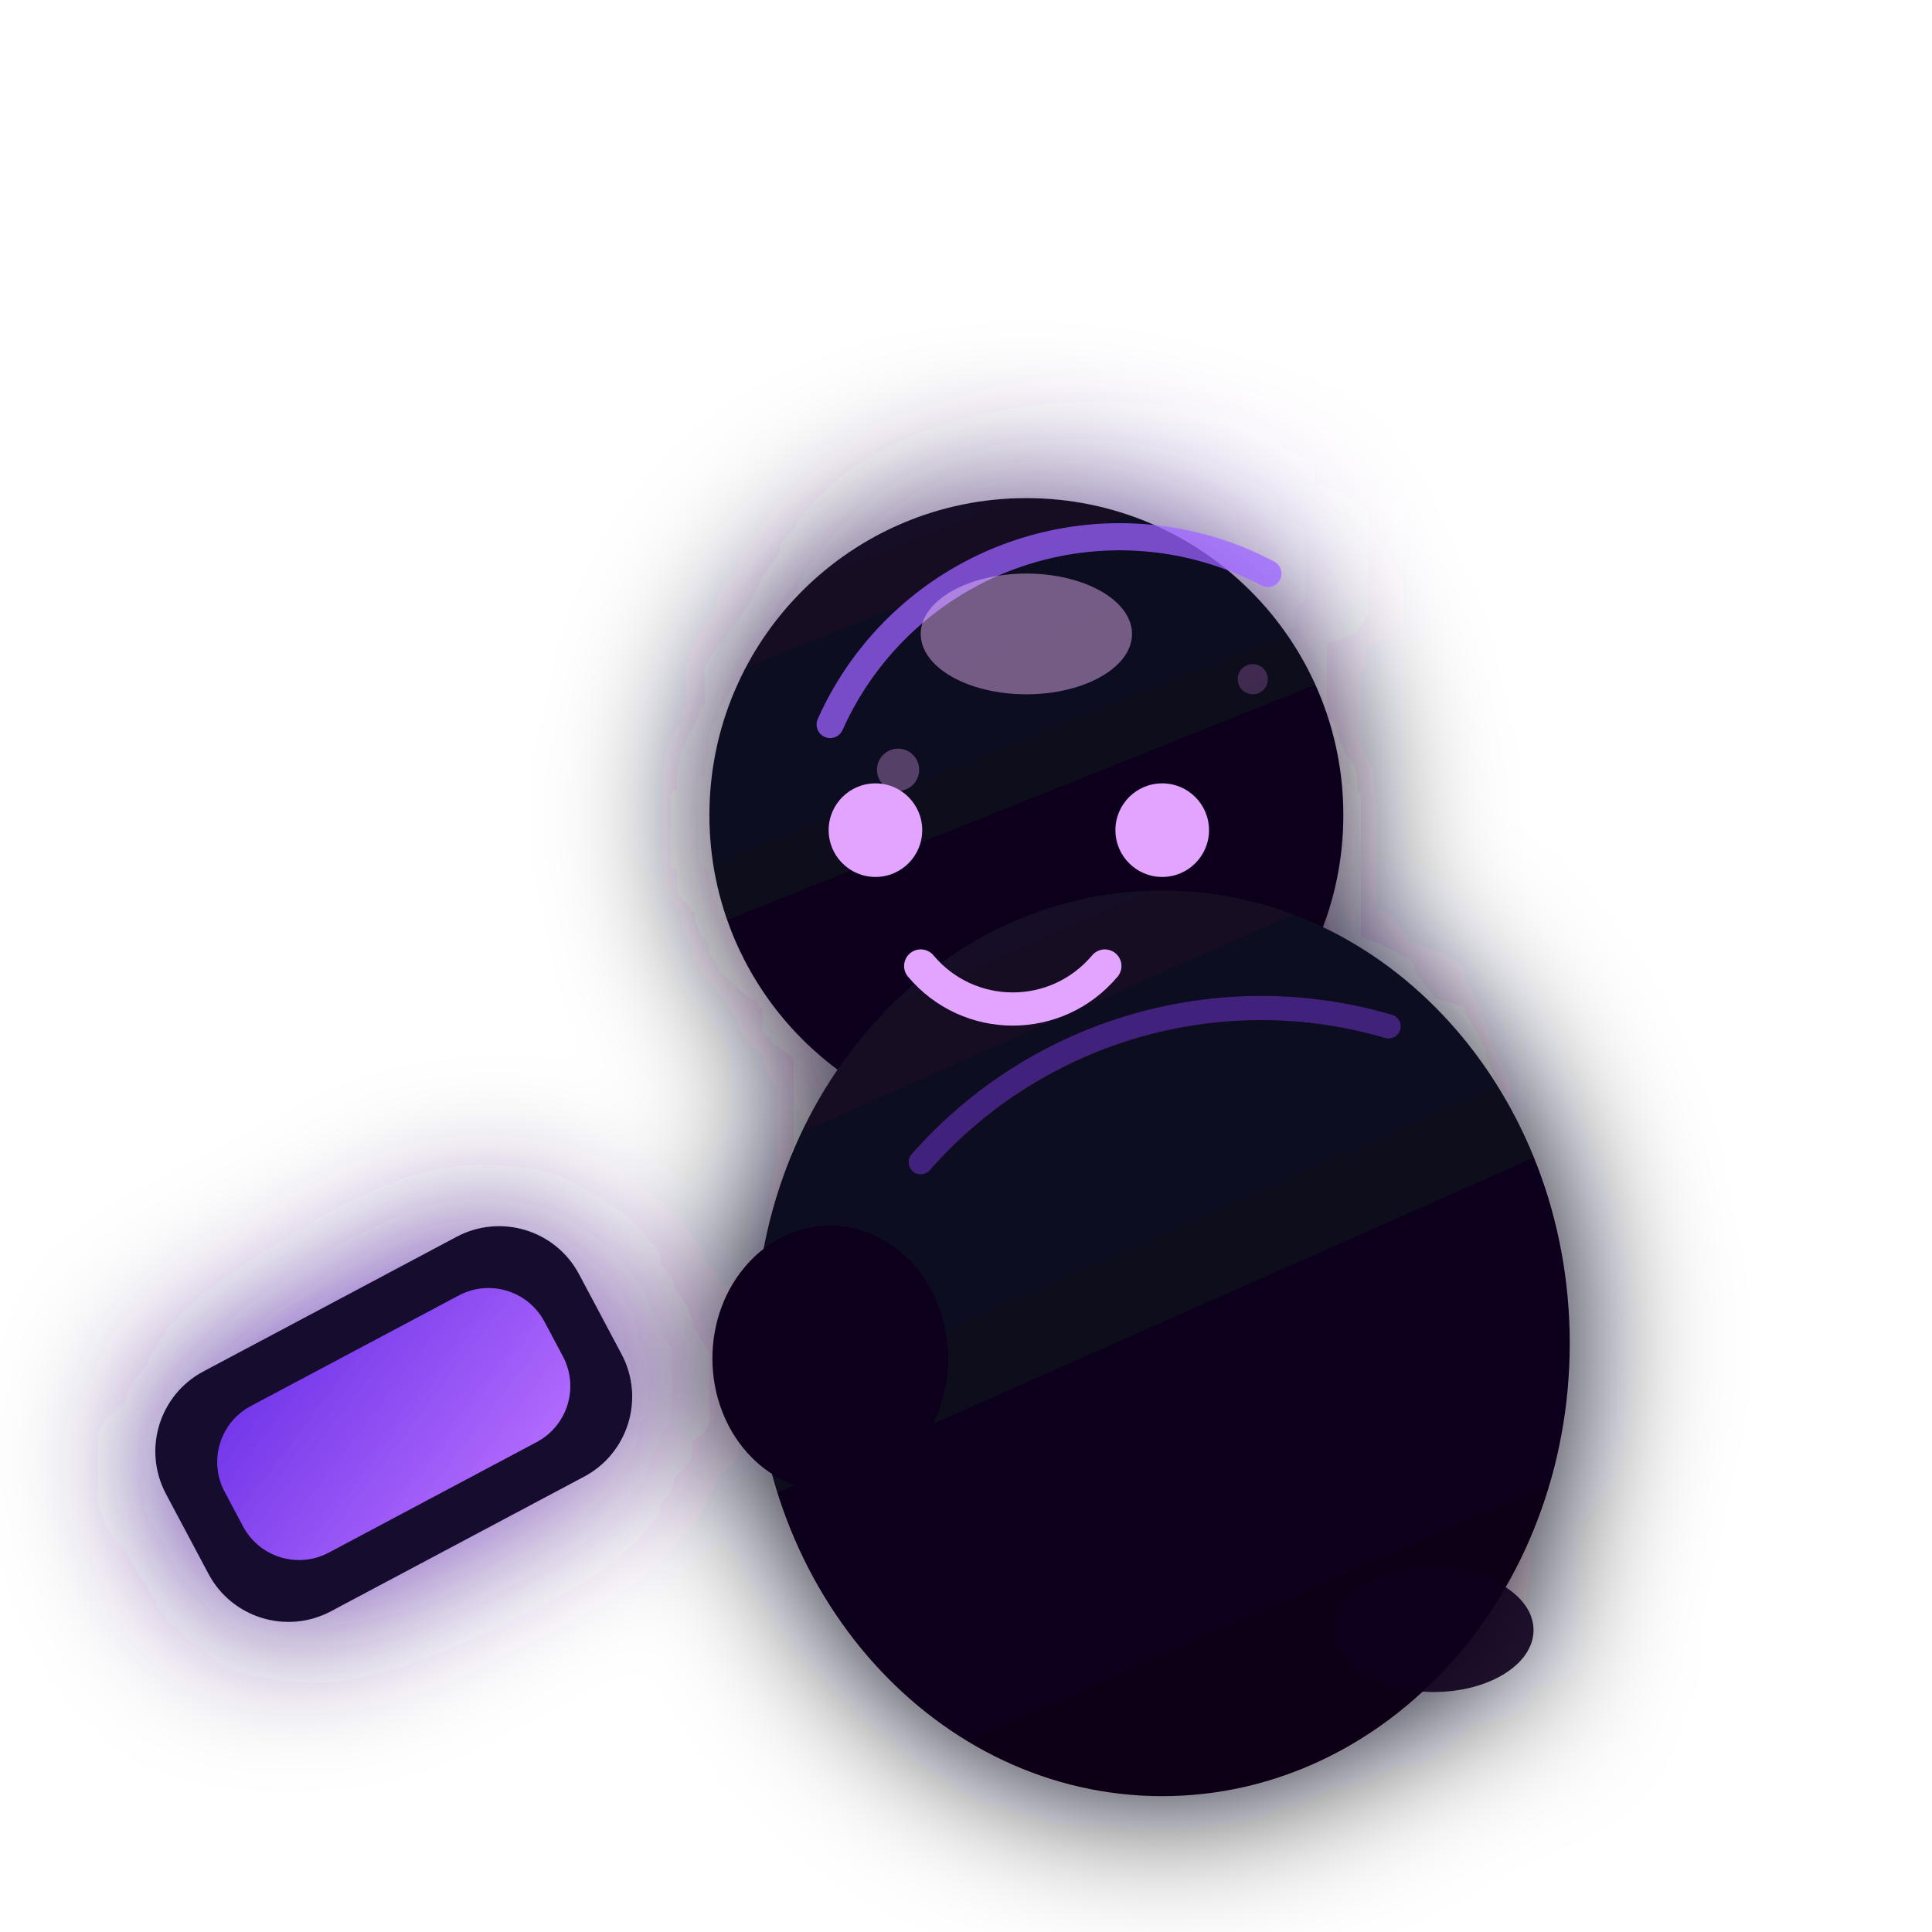
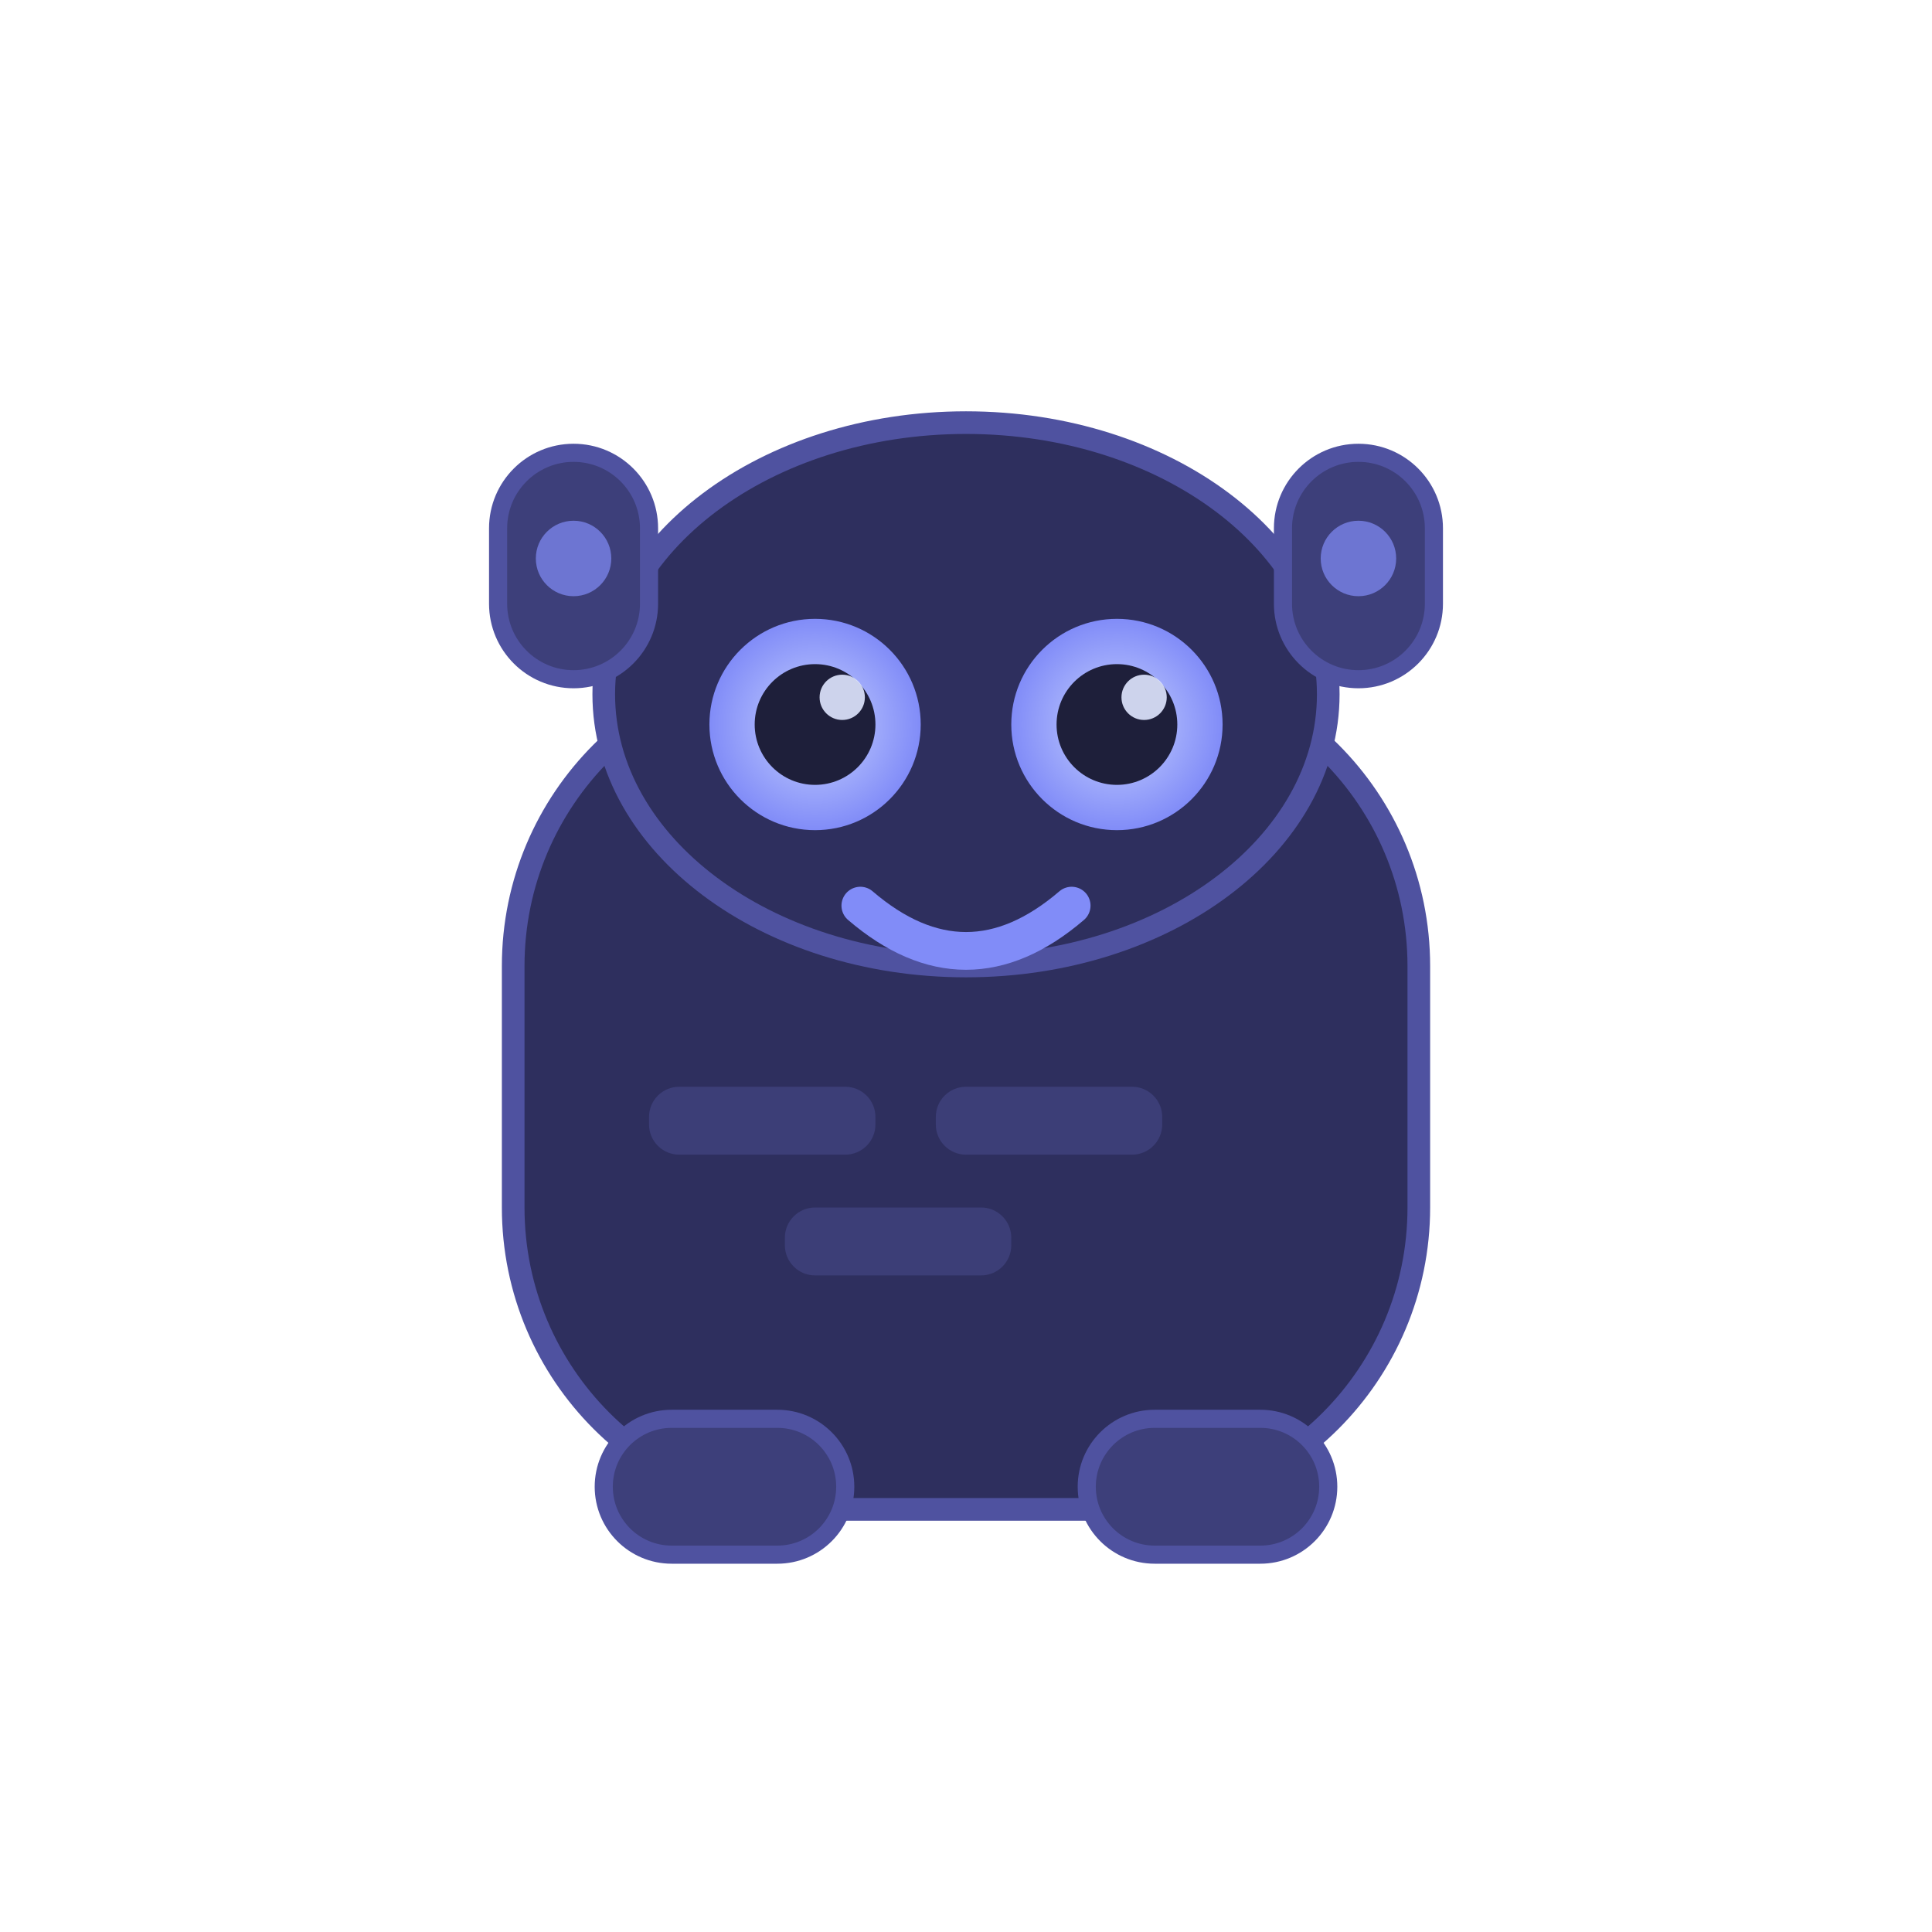
<svg xmlns="http://www.w3.org/2000/svg" viewBox="0 0 128 128" width="128" height="128" role="img" aria-label="Parchi mascot">
  <defs>
-     <linearGradient id="buttonGlow" x1="0" y1="0" x2="1" y2="1">
-       <stop offset="0%" stop-color="#6f34e8" />
-       <stop offset="100%" stop-color="#b56dff" />
-     </linearGradient>
-     <linearGradient id="blob" x1="0" y1="0" x2="0.4" y2="1">
-       <stop offset="0%" stop-color="#140a27" />
-       <stop offset="100%" stop-color="#0a0418" />
-     </linearGradient>
-     <filter id="softGlow" x="-40%" y="-40%" width="180%" height="180%">
-       <feGaussianBlur stdDeviation="5" result="blur" />
-       <feMerge>
-         <feMergeNode in="blur" />
-         <feMergeNode in="SourceGraphic" />
-       </feMerge>
-     </filter>
+     <radialGradient id="eyeGlowM" cx="50%" cy="50%" r="50%">
+       <stop offset="0%" stop-color="#c7d2fe" />
+       <stop offset="100%" stop-color="#818cf8" />
+     </radialGradient>
  </defs>
-   <g filter="url(#softGlow)">
-     <g transform="rotate(-28 31 94)">
-       <rect x="11" y="83" width="31" height="18" rx="6" fill="#170a2f" />
-       <rect x="14.5" y="86.5" width="24" height="11" rx="4.2" fill="url(#buttonGlow)" />
-     </g>
-     <circle cx="68" cy="54" r="21" fill="url(#blob)" />
-     <ellipse cx="77" cy="89" rx="27" ry="30" fill="url(#blob)" />
-     <ellipse cx="55" cy="90" rx="7.8" ry="8.8" fill="#0c051b" />
-     <ellipse cx="95" cy="92" rx="8" ry="8.8" fill="#0c051b" />
-     <ellipse cx="95" cy="108" rx="6.6" ry="4.1" fill="#10061f" opacity="0.9" />
-     <path d="M55 48a21 21 0 0 1 29-10" fill="none" stroke="#9b63ff" stroke-opacity="0.75" stroke-width="1.8" stroke-linecap="round" />
-     <path d="M61 77a30 30 0 0 1 31-9" fill="none" stroke="#7e49e8" stroke-opacity="0.45" stroke-width="1.6" stroke-linecap="round" />
-     <ellipse cx="68" cy="42" rx="7" ry="4" fill="#edc4ff" fill-opacity="0.45" />
-     <circle cx="59.5" cy="51" r="1.4" fill="#eab5ff" fill-opacity="0.32" />
-     <circle cx="83" cy="45" r="1" fill="#eab5ff" fill-opacity="0.22" />
-     <circle cx="58" cy="55" r="3.1" fill="#e3a4ff" />
-     <circle cx="77" cy="55" r="3.1" fill="#e3a4ff" />
-     <path d="M61 64c3.2 3.8 9 3.8 12.2 0" fill="none" stroke="#e3a4ff" stroke-width="2.2" stroke-linecap="round" />
-   </g>
+   <rect x="34" y="44" width="60" height="56" rx="20" fill="#2e2f5e" stroke="#4f52a0" stroke-width="1.5" />
+   <ellipse cx="64" cy="46" rx="24" ry="18" fill="#2e2f5e" stroke="#4f52a0" stroke-width="1.5" />
+   <rect x="33" y="30" width="10" height="15" rx="5" fill="#3d3f7a" stroke="#4f52a0" stroke-width="1.2" />
+   <rect x="85" y="30" width="10" height="15" rx="5" fill="#3d3f7a" stroke="#4f52a0" stroke-width="1.2" />
+   <circle cx="38" cy="37" r="2.5" fill="#818cf8" opacity="0.7" />
+   <circle cx="90" cy="37" r="2.5" fill="#818cf8" opacity="0.7" />
+   <circle cx="54" cy="48" r="7" fill="url(#eyeGlowM)" />
+   <circle cx="54" cy="48" r="4" fill="#1e1f3a" />
+   <circle cx="55.8" cy="46.2" r="1.5" fill="#e0e7ff" opacity="0.9" />
+   <circle cx="74" cy="48" r="7" fill="url(#eyeGlowM)" />
+   <circle cx="74" cy="48" r="4" fill="#1e1f3a" />
+   <circle cx="75.8" cy="46.2" r="1.5" fill="#e0e7ff" opacity="0.9" />
+   <path d="M57 60 Q64 66 71 60" fill="none" stroke="#818cf8" stroke-width="2.5" stroke-linecap="round" />
+   <rect x="43" y="72" width="15" height="4.5" rx="2" fill="#3d3f7a" opacity="0.9" />
+   <rect x="62" y="72" width="15" height="4.5" rx="2" fill="#3d3f7a" opacity="0.9" />
+   <rect x="52" y="80" width="15" height="4.5" rx="2" fill="#3d3f7a" opacity="0.9" />
+   <rect x="40" y="94" width="16" height="9" rx="4.5" fill="#3d3f7a" stroke="#4f52a0" stroke-width="1.2" />
+   <rect x="72" y="94" width="16" height="9" rx="4.5" fill="#3d3f7a" stroke="#4f52a0" stroke-width="1.2" />
</svg>
